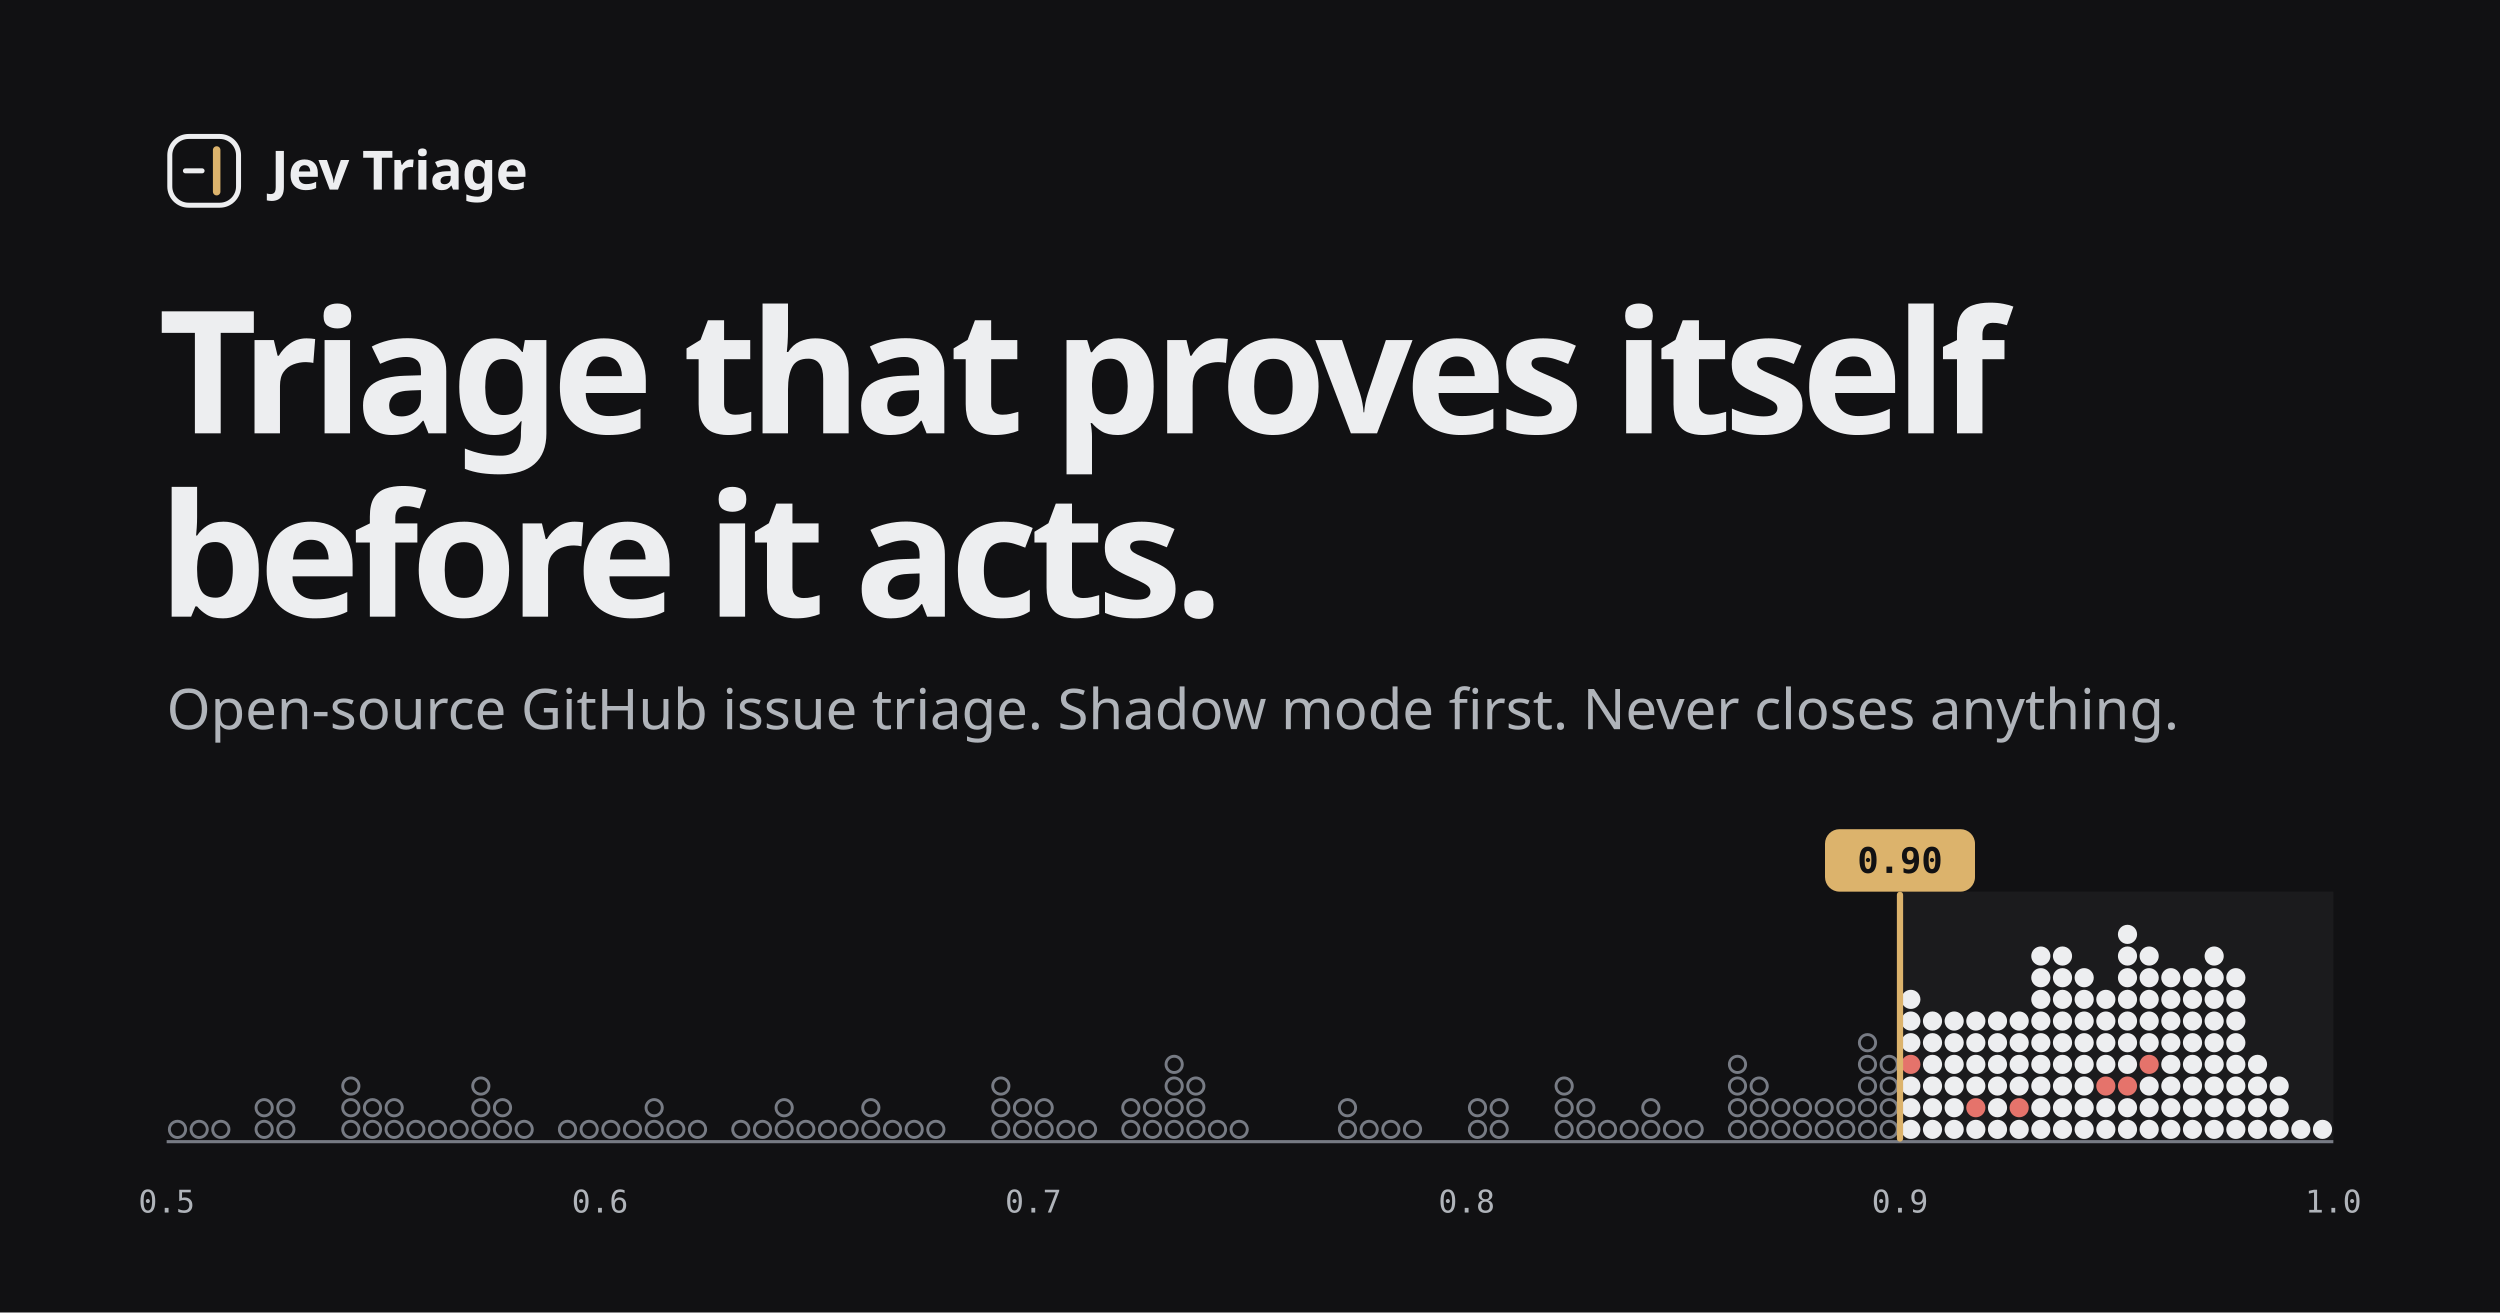
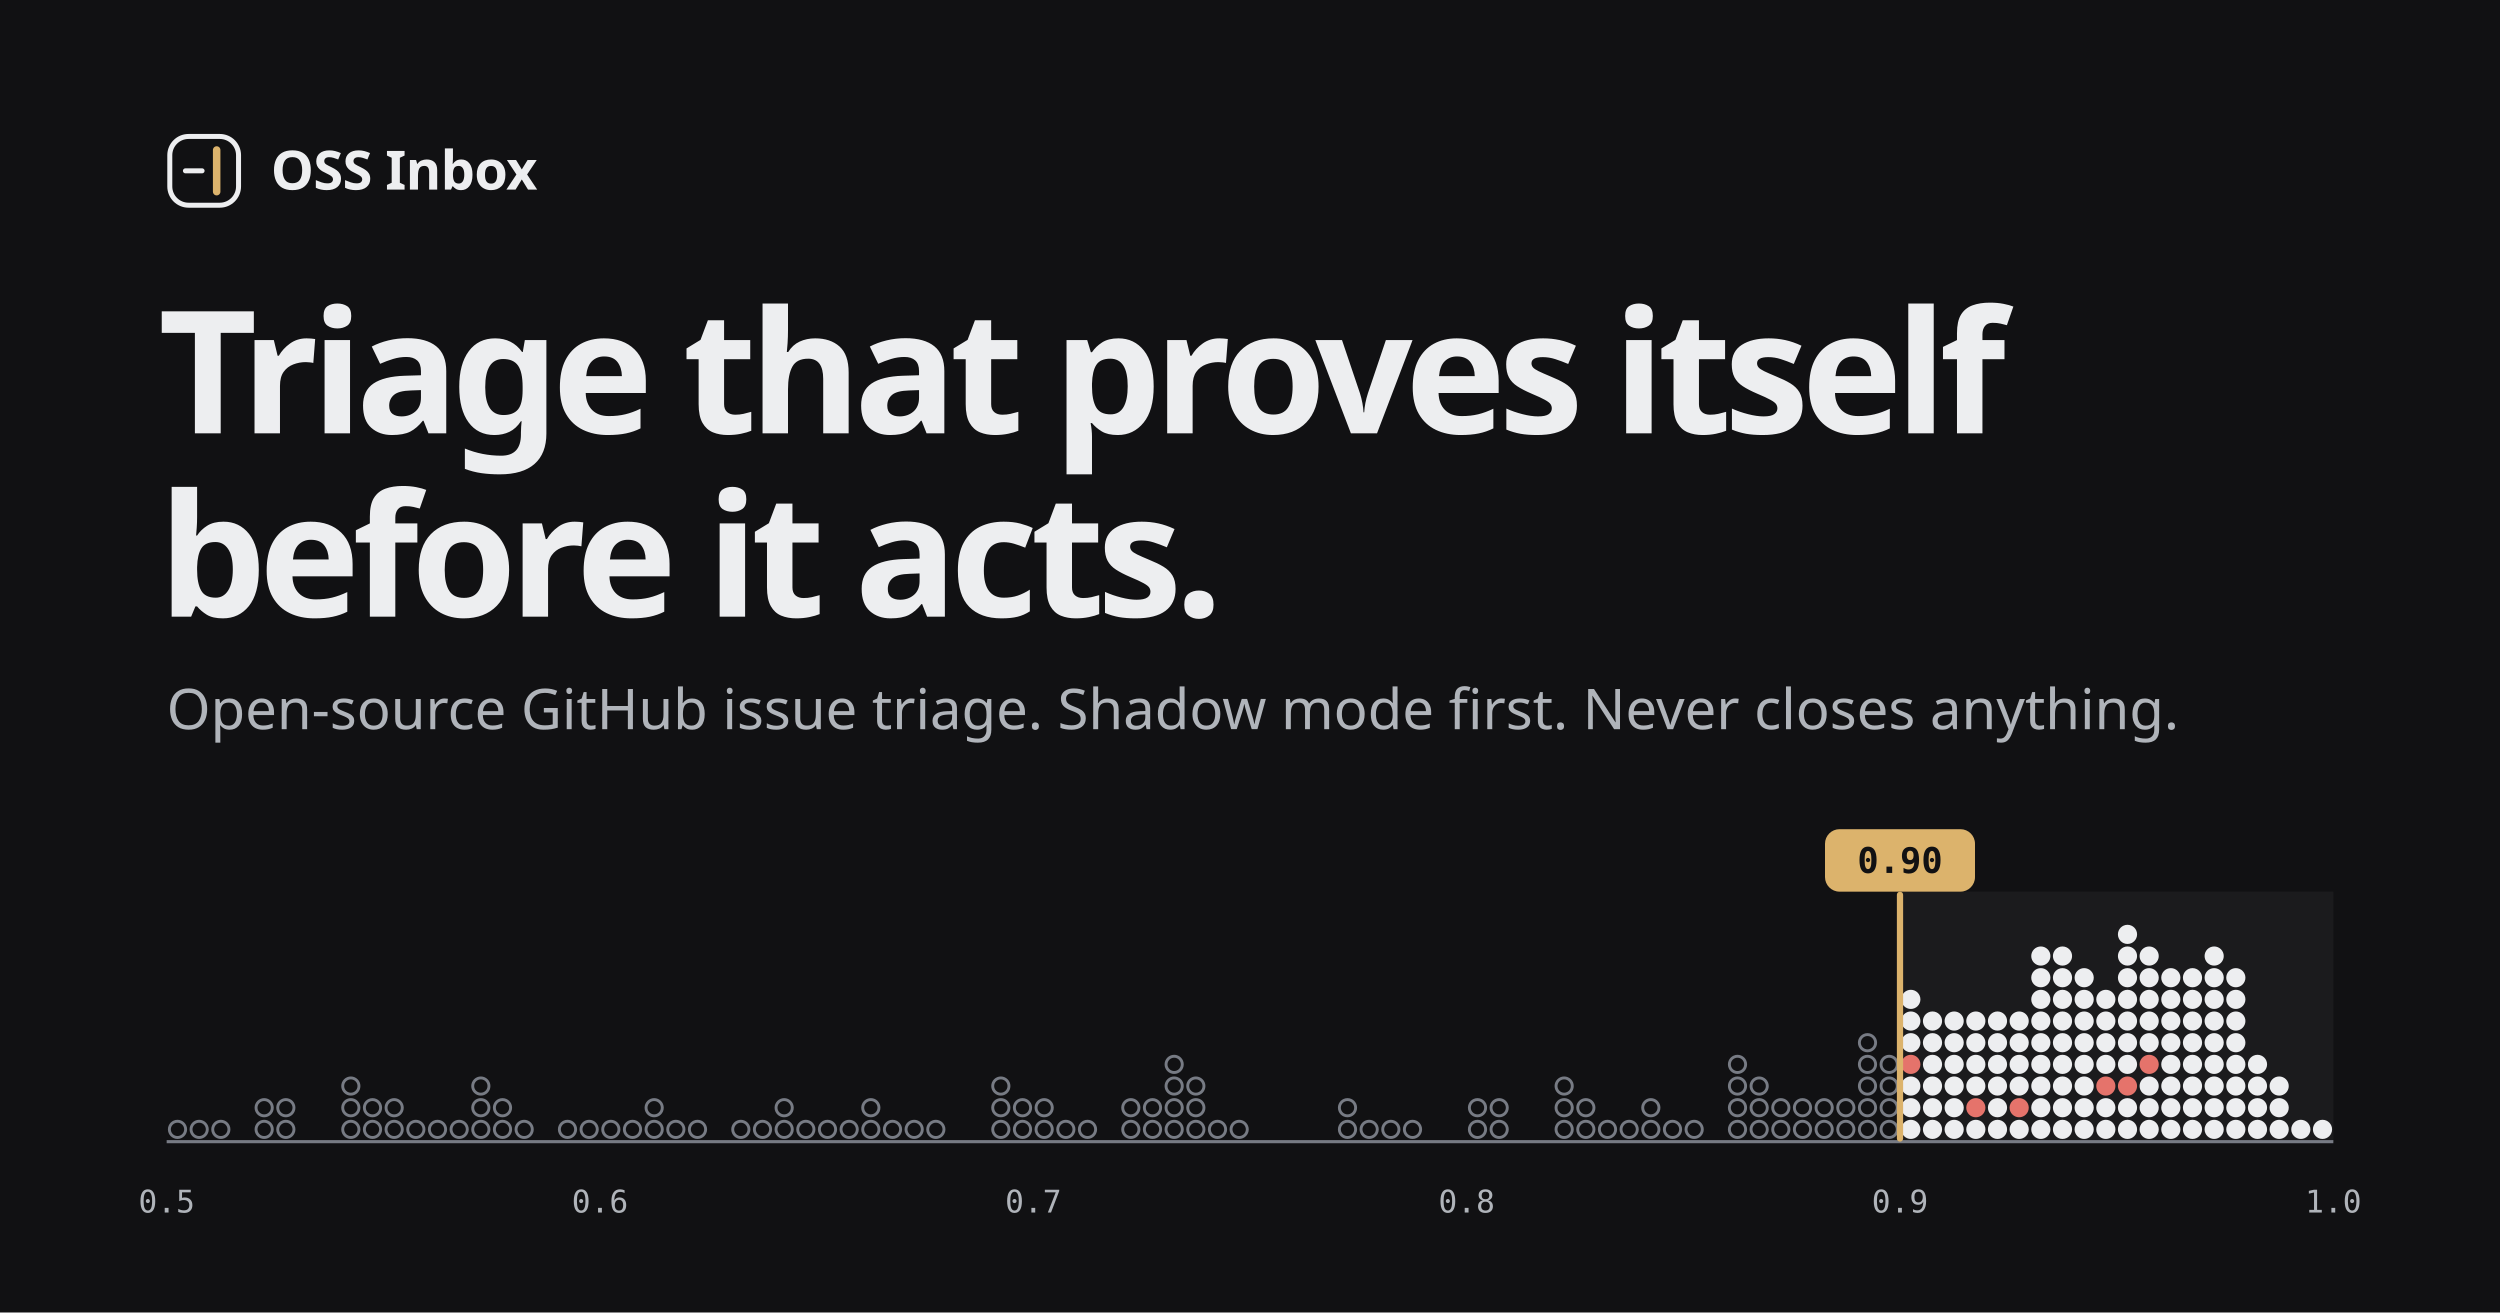
<svg xmlns="http://www.w3.org/2000/svg" width="1200" height="630" viewBox="0 0 1200 630" role="img" aria-labelledby="t">
  <style>
    @font-face { font-family: "Geist"; src: url(fonts/geist-100_900-normal.woff2) format("woff2"); font-weight: 100 900; }
    @font-face { font-family: "Geist Mono"; src: url(fonts/geist-mono-100_900-normal.woff2) format("woff2"); font-weight: 100 900; }
    text { font-family: "Geist", system-ui, sans-serif; fill: #edeef0; }
    .h { font-size: 82px; font-weight: 600; letter-spacing: -3.6px; }
    .s { font-size: 27px; fill: #b0b4ba; }
    .m { font-family: "Geist Mono", ui-monospace, monospace; font-size: 15px; fill: #b0b4ba; }
    circle { stroke-width: 1.4; }
    .q { fill: none; stroke: #777b84; } .a { fill: #edeef0; stroke: #edeef0; } .w { fill: #e5736b; stroke: #e5736b; }
  </style>
  <rect width="1200" height="630" fill="#111113" />
  <rect x="912" y="428" width="208" height="120" fill="#edeef0" opacity=".05" />
  <g transform="translate(80 64)">
    <rect x="1.5" y="1.5" width="33" height="33" rx="9" fill="none" stroke="#edeef0" stroke-width="2.4" />
    <path d="M9 18h8" stroke="#edeef0" stroke-width="2.4" stroke-linecap="round" />
    <path d="M24 8v20" stroke="#dcb36c" stroke-width="3.6" stroke-linecap="round" />
  </g>
-   <text x="130" y="91" style="font-size:26px;font-weight:600;letter-spacing:-.3px">Jev Triage</text>
+   <text x="130" y="91" style="font-size:26px;font-weight:600;letter-spacing:-.3px">OSS Inbox</text>
  <text x="76" y="208" class="h">Triage that proves itself</text>
  <text x="76" y="296" class="h">before it acts.</text>
  <text x="80" y="350" class="s">Open-source GitHub issue triage. Shadow mode first. Never closes anything.</text>
  <circle class="q" cx="480.4" cy="542.1" r="3.90" />
  <circle class="a" cx="917.2" cy="542.1" r="3.90" />
  <circle class="q" cx="418.0" cy="542.1" r="3.90" />
  <circle class="q" cx="501.2" cy="542.1" r="3.90" />
  <circle class="q" cx="230.8" cy="542.1" r="3.90" />
  <circle class="a" cx="979.6" cy="542.1" r="3.90" />
  <circle class="a" cx="1021.2" cy="542.1" r="3.90" />
  <circle class="a" cx="927.6" cy="542.1" r="3.90" />
  <circle class="a" cx="1000.4" cy="542.1" r="3.90" />
  <circle class="a" cx="1042.0" cy="542.1" r="3.90" />
  <circle class="a" cx="1052.4" cy="542.1" r="3.90" />
  <circle class="a" cx="1031.6" cy="542.1" r="3.90" />
  <circle class="q" cx="854.8" cy="542.1" r="3.90" />
  <circle class="q" cx="896.4" cy="542.1" r="3.90" />
  <circle class="q" cx="397.2" cy="542.1" r="3.90" />
  <circle class="a" cx="990.0" cy="542.1" r="3.90" />
  <circle class="a" cx="917.2" cy="531.7" r="3.90" />
  <circle class="a" cx="1021.2" cy="531.7" r="3.90" />
  <circle class="a" cx="958.8" cy="542.1" r="3.90" />
  <circle class="a" cx="1083.6" cy="542.1" r="3.90" />
  <circle class="q" cx="709.2" cy="542.1" r="3.90" />
  <circle class="a" cx="1010.8" cy="542.1" r="3.90" />
  <circle class="a" cx="1031.6" cy="531.7" r="3.90" />
  <circle class="a" cx="1062.8" cy="542.1" r="3.90" />
  <circle class="a" cx="969.2" cy="542.1" r="3.90" />
  <circle class="a" cx="1000.4" cy="531.7" r="3.90" />
  <circle class="q" cx="875.6" cy="542.1" r="3.90" />
  <circle class="q" cx="667.6" cy="542.1" r="3.90" />
  <circle class="q" cx="906.8" cy="542.1" r="3.90" />
  <circle class="q" cx="490.8" cy="542.1" r="3.90" />
  <circle class="a" cx="927.6" cy="531.7" r="3.90" />
  <circle class="a" cx="979.6" cy="531.7" r="3.90" />
  <circle class="q" cx="719.6" cy="542.1" r="3.90" />
  <circle class="a" cx="938.0" cy="542.1" r="3.90" />
  <circle class="q" cx="771.6" cy="542.1" r="3.90" />
  <circle class="a" cx="990.0" cy="531.7" r="3.90" />
  <circle class="a" cx="1073.2" cy="542.1" r="3.90" />
  <circle class="q" cx="511.6" cy="542.1" r="3.90" />
  <circle class="q" cx="126.8" cy="542.1" r="3.90" />
  <circle class="q" cx="428.4" cy="542.1" r="3.90" />
  <circle class="a" cx="917.2" cy="521.3" r="3.90" />
  <circle class="a" cx="958.8" cy="531.7" r="3.90" />
  <circle class="a" cx="1094.0" cy="542.1" r="3.90" />
  <circle class="q" cx="210.0" cy="542.1" r="3.90" />
  <circle class="a" cx="1042.0" cy="531.7" r="3.90" />
  <circle class="q" cx="189.2" cy="542.1" r="3.90" />
  <circle class="a" cx="948.4" cy="542.1" r="3.90" />
  <circle class="a" cx="979.6" cy="521.3" r="3.90" />
  <circle class="w" cx="1021.2" cy="521.3" r="3.90" />
  <circle class="q" cx="584.4" cy="542.1" r="3.90" />
  <circle class="a" cx="1052.4" cy="531.7" r="3.90" />
  <circle class="a" cx="1083.6" cy="531.7" r="3.90" />
  <circle class="q" cx="834.0" cy="542.1" r="3.90" />
  <circle class="q" cx="896.4" cy="531.7" r="3.90" />
  <circle class="a" cx="938.0" cy="531.7" r="3.90" />
  <circle class="a" cx="1031.6" cy="521.3" r="3.90" />
  <circle class="q" cx="293.2" cy="542.1" r="3.90" />
  <circle class="w" cx="948.4" cy="531.7" r="3.90" />
  <circle class="q" cx="241.2" cy="542.1" r="3.90" />
  <circle class="a" cx="1042.0" cy="521.3" r="3.90" />
  <circle class="q" cx="563.6" cy="542.1" r="3.90" />
  <circle class="a" cx="1010.8" cy="531.7" r="3.90" />
  <circle class="a" cx="1062.8" cy="531.7" r="3.90" />
  <circle class="q" cx="272.4" cy="542.1" r="3.90" />
  <circle class="q" cx="106.0" cy="542.1" r="3.90" />
  <circle class="a" cx="1021.2" cy="510.9" r="3.90" />
  <circle class="a" cx="1052.4" cy="521.3" r="3.90" />
  <circle class="a" cx="1042.0" cy="510.9" r="3.90" />
  <circle class="q" cx="813.2" cy="542.1" r="3.90" />
  <circle class="q" cx="230.8" cy="531.7" r="3.90" />
  <circle class="a" cx="1000.4" cy="521.3" r="3.90" />
  <circle class="q" cx="168.4" cy="542.1" r="3.90" />
  <circle class="a" cx="1052.4" cy="510.9" r="3.90" />
  <circle class="q" cx="865.2" cy="542.1" r="3.90" />
  <circle class="q" cx="376.4" cy="542.1" r="3.90" />
  <circle class="q" cx="678.0" cy="542.1" r="3.90" />
  <circle class="q" cx="480.4" cy="531.7" r="3.90" />
  <circle class="q" cx="574.0" cy="542.1" r="3.90" />
  <circle class="a" cx="1094.0" cy="531.7" r="3.90" />
  <circle class="q" cx="386.8" cy="542.1" r="3.90" />
  <circle class="a" cx="927.6" cy="521.3" r="3.90" />
  <circle class="q" cx="199.6" cy="542.1" r="3.90" />
  <circle class="q" cx="844.4" cy="542.1" r="3.90" />
  <circle class="w" cx="1031.6" cy="510.9" r="3.90" />
  <circle class="w" cx="1010.8" cy="521.3" r="3.90" />
  <circle class="q" cx="792.4" cy="542.1" r="3.90" />
  <circle class="q" cx="834.0" cy="531.7" r="3.90" />
  <circle class="q" cx="85.2" cy="542.1" r="3.90" />
  <circle class="a" cx="990.0" cy="521.3" r="3.90" />
  <circle class="a" cx="979.6" cy="510.9" r="3.90" />
  <circle class="q" cx="886.0" cy="542.1" r="3.90" />
  <circle class="q" cx="594.8" cy="542.1" r="3.90" />
  <circle class="a" cx="1021.2" cy="500.5" r="3.90" />
  <circle class="q" cx="314.0" cy="542.1" r="3.90" />
  <circle class="a" cx="990.0" cy="510.9" r="3.90" />
  <circle class="q" cx="490.8" cy="531.7" r="3.90" />
  <circle class="q" cx="542.8" cy="542.1" r="3.90" />
  <circle class="a" cx="1031.6" cy="500.5" r="3.90" />
  <circle class="a" cx="1083.6" cy="521.3" r="3.90" />
  <circle class="a" cx="1000.4" cy="510.9" r="3.90" />
  <circle class="a" cx="1021.2" cy="490.1" r="3.90" />
  <circle class="q" cx="906.8" cy="531.7" r="3.90" />
  <circle class="w" cx="969.2" cy="531.7" r="3.90" />
  <circle class="a" cx="958.8" cy="521.3" r="3.90" />
  <circle class="a" cx="969.2" cy="521.3" r="3.90" />
  <circle class="q" cx="646.8" cy="542.1" r="3.90" />
  <circle class="a" cx="938.0" cy="521.3" r="3.90" />
  <circle class="q" cx="896.4" cy="521.3" r="3.90" />
  <circle class="a" cx="1031.6" cy="490.1" r="3.90" />
  <circle class="a" cx="1042.0" cy="500.5" r="3.90" />
  <circle class="q" cx="137.2" cy="542.1" r="3.90" />
  <circle class="q" cx="438.8" cy="542.1" r="3.90" />
  <circle class="q" cx="480.4" cy="521.3" r="3.90" />
  <circle class="q" cx="355.6" cy="542.1" r="3.90" />
  <circle class="a" cx="979.6" cy="500.5" r="3.90" />
  <circle class="q" cx="189.2" cy="531.7" r="3.90" />
  <circle class="q" cx="750.8" cy="542.1" r="3.90" />
  <circle class="q" cx="709.2" cy="531.7" r="3.90" />
  <circle class="a" cx="990.0" cy="500.5" r="3.90" />
  <circle class="q" cx="334.8" cy="542.1" r="3.90" />
  <circle class="q" cx="657.2" cy="542.1" r="3.90" />
  <circle class="a" cx="1052.4" cy="500.5" r="3.90" />
  <circle class="w" cx="917.2" cy="510.9" r="3.90" />
  <circle class="q" cx="418.0" cy="531.7" r="3.90" />
  <circle class="q" cx="178.8" cy="542.1" r="3.90" />
  <circle class="q" cx="220.4" cy="542.1" r="3.90" />
  <circle class="q" cx="282.8" cy="542.1" r="3.90" />
  <circle class="a" cx="948.4" cy="521.3" r="3.90" />
  <circle class="a" cx="979.6" cy="490.1" r="3.90" />
  <circle class="q" cx="802.8" cy="542.1" r="3.90" />
  <circle class="q" cx="646.8" cy="531.7" r="3.90" />
  <circle class="q" cx="761.2" cy="542.1" r="3.90" />
  <circle class="a" cx="927.6" cy="510.9" r="3.90" />
  <circle class="a" cx="1042.0" cy="490.1" r="3.90" />
  <circle class="a" cx="917.2" cy="500.5" r="3.90" />
  <circle class="q" cx="553.2" cy="542.1" r="3.90" />
  <circle class="q" cx="241.2" cy="531.7" r="3.90" />
  <circle class="a" cx="1073.2" cy="531.7" r="3.90" />
  <circle class="a" cx="1010.8" cy="510.9" r="3.90" />
  <circle class="a" cx="1000.4" cy="500.5" r="3.90" />
  <circle class="a" cx="1021.2" cy="479.7" r="3.90" />
  <circle class="q" cx="750.8" cy="531.7" r="3.90" />
  <circle class="a" cx="1094.0" cy="521.3" r="3.90" />
  <circle class="a" cx="1010.8" cy="500.5" r="3.90" />
  <circle class="q" cx="906.8" cy="521.3" r="3.90" />
  <circle class="q" cx="168.4" cy="531.7" r="3.90" />
  <circle class="a" cx="927.6" cy="500.5" r="3.90" />
  <circle class="a" cx="958.8" cy="510.9" r="3.90" />
  <circle class="q" cx="178.8" cy="531.7" r="3.90" />
  <circle class="a" cx="1062.8" cy="521.3" r="3.90" />
  <circle class="a" cx="1073.2" cy="521.3" r="3.90" />
  <circle class="a" cx="917.2" cy="490.1" r="3.90" />
  <circle class="a" cx="1083.6" cy="510.9" r="3.90" />
  <circle class="a" cx="1104.4" cy="542.1" r="3.90" />
  <circle class="a" cx="990.0" cy="490.1" r="3.90" />
  <circle class="a" cx="1062.8" cy="510.9" r="3.90" />
  <circle class="q" cx="563.6" cy="531.7" r="3.90" />
  <circle class="a" cx="1052.4" cy="490.1" r="3.90" />
  <circle class="a" cx="938.0" cy="510.9" r="3.90" />
  <circle class="a" cx="1042.0" cy="479.7" r="3.90" />
  <circle class="a" cx="1052.4" cy="479.7" r="3.90" />
  <circle class="a" cx="979.6" cy="479.7" r="3.90" />
  <circle class="a" cx="948.4" cy="510.9" r="3.90" />
  <circle class="a" cx="990.0" cy="479.7" r="3.90" />
  <circle class="a" cx="1031.6" cy="479.7" r="3.90" />
  <circle class="a" cx="969.2" cy="510.9" r="3.90" />
  <circle class="a" cx="1000.4" cy="490.1" r="3.90" />
  <circle class="q" cx="719.6" cy="531.7" r="3.90" />
  <circle class="q" cx="574.0" cy="531.7" r="3.90" />
  <circle class="a" cx="938.0" cy="500.5" r="3.90" />
  <circle class="a" cx="948.4" cy="500.5" r="3.90" />
  <circle class="q" cx="324.4" cy="542.1" r="3.90" />
  <circle class="q" cx="542.8" cy="531.7" r="3.90" />
  <circle class="q" cx="563.6" cy="521.3" r="3.90" />
  <circle class="q" cx="366.0" cy="542.1" r="3.90" />
  <circle class="a" cx="927.6" cy="490.1" r="3.90" />
  <circle class="q" cx="875.6" cy="531.7" r="3.90" />
  <circle class="q" cx="303.6" cy="542.1" r="3.90" />
  <circle class="q" cx="761.2" cy="531.7" r="3.90" />
  <circle class="q" cx="230.8" cy="521.3" r="3.90" />
  <circle class="a" cx="1073.2" cy="510.9" r="3.90" />
  <circle class="a" cx="1062.8" cy="500.5" r="3.90" />
  <circle class="q" cx="522.0" cy="542.1" r="3.90" />
  <circle class="a" cx="1010.8" cy="490.1" r="3.90" />
  <circle class="q" cx="844.4" cy="531.7" r="3.90" />
  <circle class="a" cx="1000.4" cy="479.7" r="3.90" />
  <circle class="q" cx="95.6" cy="542.1" r="3.90" />
  <circle class="q" cx="251.6" cy="542.1" r="3.90" />
  <circle class="a" cx="958.8" cy="500.5" r="3.90" />
  <circle class="a" cx="1073.2" cy="500.5" r="3.90" />
  <circle class="a" cx="969.2" cy="500.5" r="3.90" />
  <circle class="a" cx="1062.8" cy="490.1" r="3.90" />
  <circle class="q" cx="750.8" cy="521.3" r="3.90" />
  <circle class="a" cx="1021.2" cy="469.3" r="3.90" />
  <circle class="q" cx="574.0" cy="521.3" r="3.90" />
  <circle class="q" cx="834.0" cy="521.3" r="3.90" />
  <circle class="a" cx="938.0" cy="490.1" r="3.90" />
  <circle class="a" cx="1031.6" cy="469.3" r="3.90" />
  <circle class="a" cx="1010.8" cy="479.7" r="3.90" />
  <circle class="q" cx="782.0" cy="542.1" r="3.90" />
  <circle class="a" cx="1114.8" cy="542.1" r="3.90" />
  <circle class="q" cx="844.4" cy="521.3" r="3.90" />
  <circle class="a" cx="1042.0" cy="469.3" r="3.90" />
  <circle class="q" cx="501.2" cy="531.7" r="3.90" />
  <circle class="a" cx="1073.2" cy="490.1" r="3.90" />
  <circle class="a" cx="958.8" cy="490.1" r="3.90" />
  <circle class="q" cx="563.6" cy="510.9" r="3.90" />
  <circle class="q" cx="792.4" cy="531.7" r="3.90" />
  <circle class="a" cx="1062.8" cy="479.7" r="3.90" />
  <circle class="q" cx="886.0" cy="531.7" r="3.90" />
  <circle class="a" cx="979.6" cy="469.3" r="3.90" />
  <circle class="a" cx="1021.2" cy="458.9" r="3.90" />
  <circle class="q" cx="376.4" cy="531.7" r="3.90" />
  <circle class="q" cx="854.8" cy="531.7" r="3.90" />
  <circle class="a" cx="1031.6" cy="458.9" r="3.90" />
  <circle class="a" cx="969.2" cy="490.1" r="3.90" />
  <circle class="a" cx="990.0" cy="469.3" r="3.90" />
  <circle class="q" cx="407.6" cy="542.1" r="3.90" />
  <circle class="q" cx="896.4" cy="510.9" r="3.90" />
  <circle class="a" cx="1000.4" cy="469.3" r="3.90" />
  <circle class="a" cx="979.6" cy="458.9" r="3.90" />
  <circle class="a" cx="948.4" cy="490.1" r="3.90" />
  <circle class="a" cx="1073.2" cy="479.7" r="3.90" />
  <circle class="q" cx="906.8" cy="510.9" r="3.90" />
  <circle class="q" cx="896.4" cy="500.5" r="3.90" />
  <circle class="q" cx="834.0" cy="510.9" r="3.90" />
  <circle class="q" cx="314.0" cy="531.7" r="3.90" />
  <circle class="a" cx="1062.8" cy="469.3" r="3.90" />
  <circle class="a" cx="917.2" cy="479.7" r="3.90" />
  <circle class="a" cx="990.0" cy="458.9" r="3.90" />
  <circle class="a" cx="1021.2" cy="448.5" r="3.90" />
  <circle class="q" cx="865.2" cy="531.7" r="3.90" />
  <circle class="q" cx="553.2" cy="531.7" r="3.90" />
  <circle class="a" cx="1073.2" cy="469.3" r="3.90" />
  <circle class="q" cx="126.8" cy="531.7" r="3.90" />
  <circle class="q" cx="137.2" cy="531.7" r="3.90" />
  <circle class="q" cx="449.2" cy="542.1" r="3.90" />
  <circle class="a" cx="1062.8" cy="458.9" r="3.90" />
  <circle class="q" cx="168.4" cy="521.3" r="3.90" />
  <circle class="a" cx="1052.4" cy="469.3" r="3.90" />
  <line x1="80" y1="548" x2="1120" y2="548" stroke="#777b84" stroke-width="1.5" />
  <rect x="910.5" y="428" width="3" height="120" rx="1.5" fill="#dcb36c" />
  <rect x="876" y="398" width="72" height="30" rx="7" fill="#dcb36c" />
  <text x="912" y="419" text-anchor="middle" style="font-family:'Geist Mono',monospace;font-size:17px;font-weight:600;fill:#111113">0.90</text>
  <text x="80" y="582" text-anchor="middle" class="m">0.5</text>
  <text x="288" y="582" text-anchor="middle" class="m">0.6</text>
  <text x="496" y="582" text-anchor="middle" class="m">0.7</text>
  <text x="704" y="582" text-anchor="middle" class="m">0.8</text>
  <text x="912" y="582" text-anchor="middle" class="m">0.9</text>
  <text x="1120" y="582" text-anchor="middle" class="m">1.0</text>
</svg>
